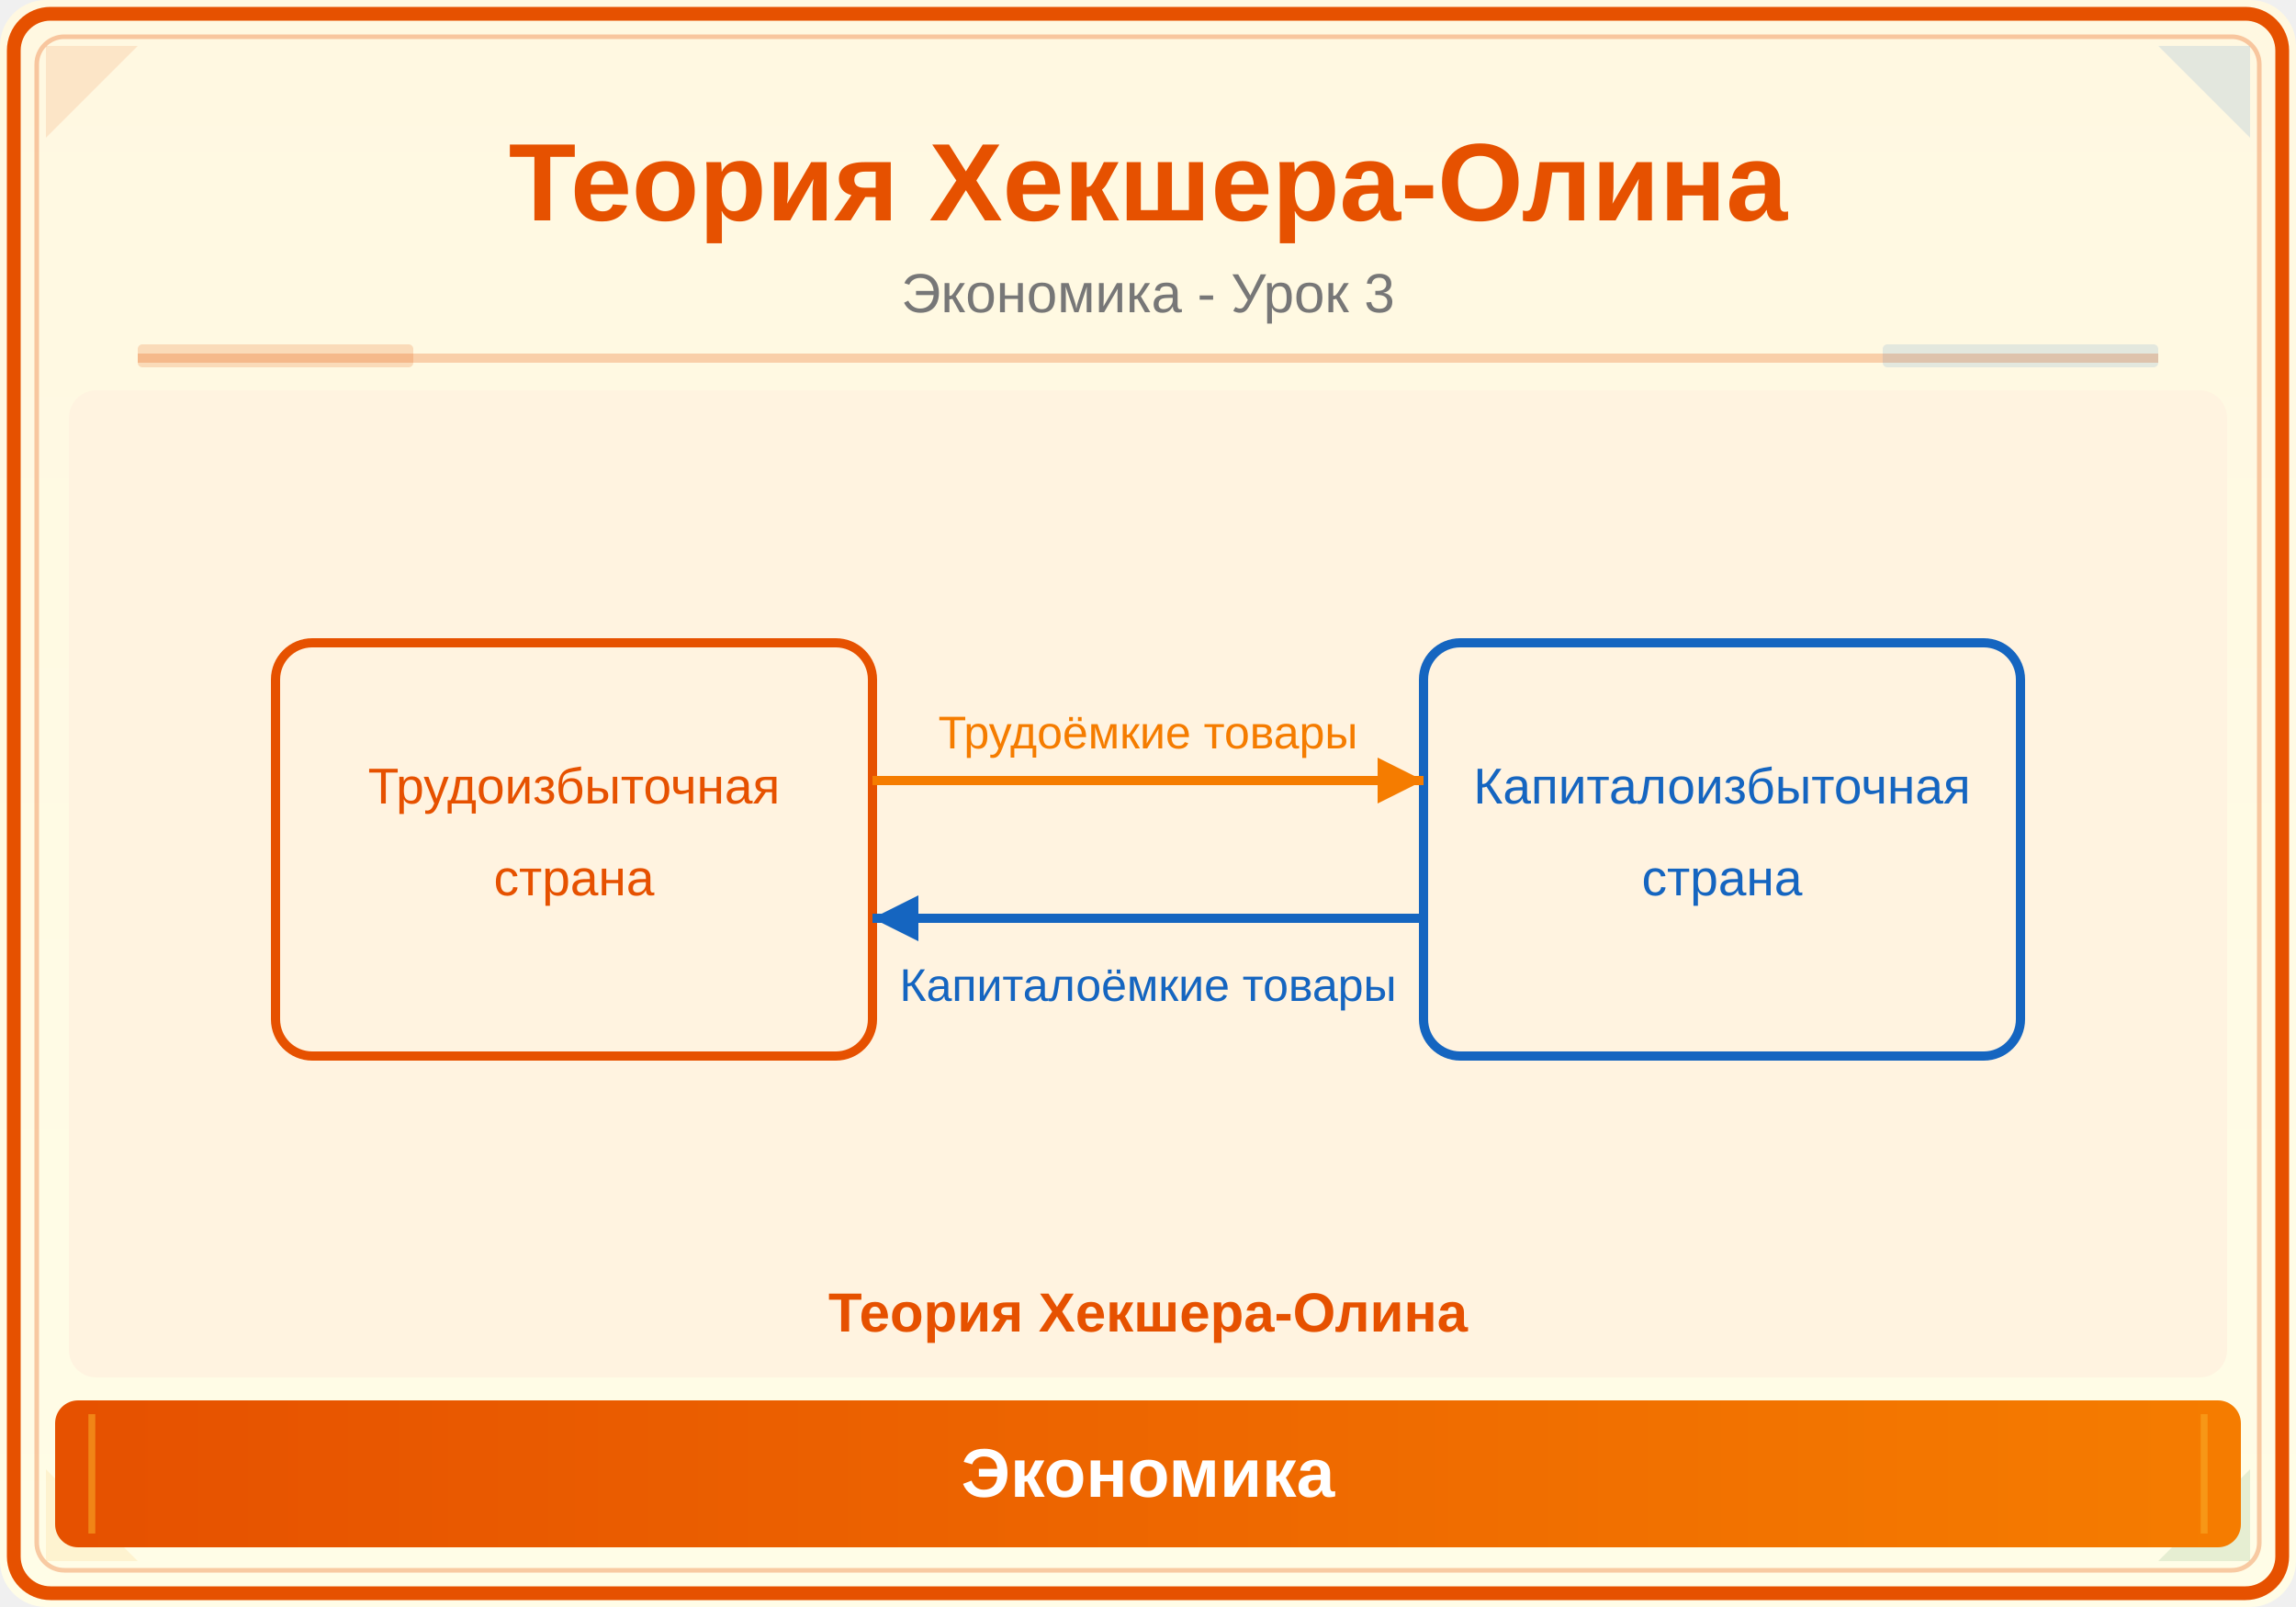
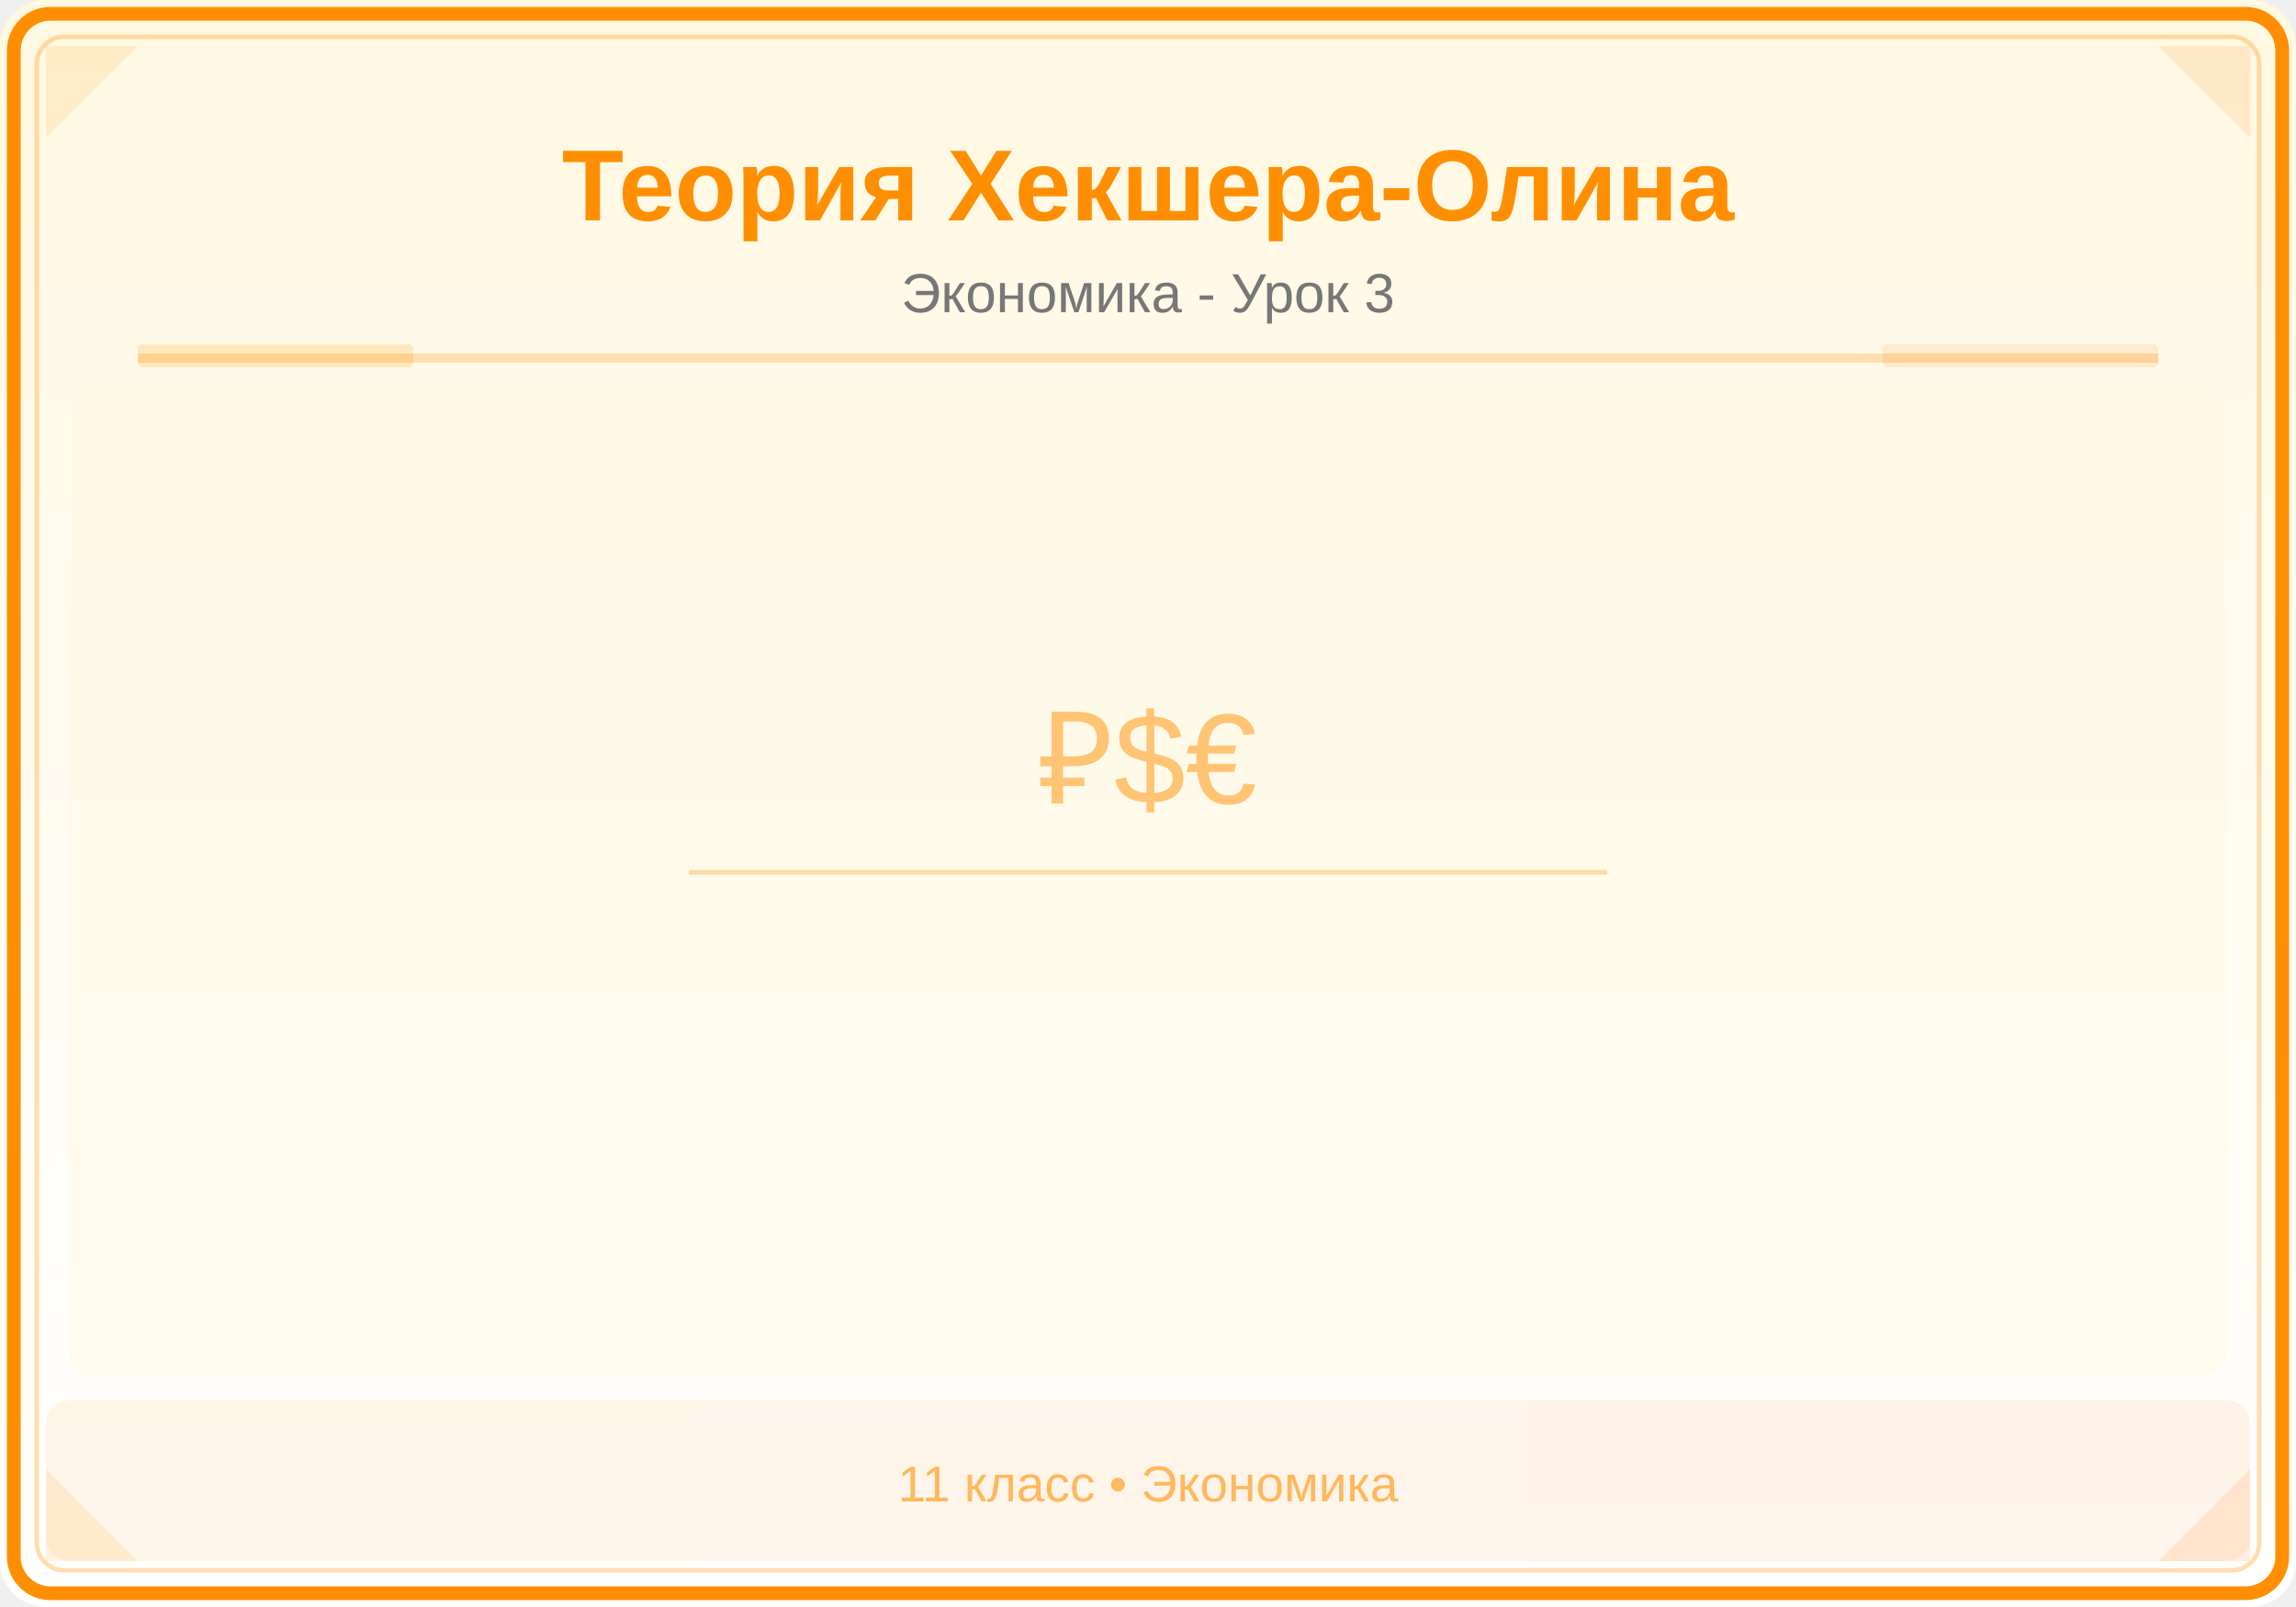
<svg xmlns="http://www.w3.org/2000/svg" viewBox="0 0 500 350">
  <defs>
    <linearGradient id="bg" x1="0" y1="0" x2="0" y2="1">
      <stop offset="0%" stop-color="#FFF8E1" />
-       <stop offset="100%" stop-color="#FFFDE7" />
+       <stop offset="100%" stop-color="#FFFFFF" />
    </linearGradient>
    <linearGradient id="panel" x1="0" y1="0" x2="1" y2="0">
-       <stop offset="0%" stop-color="#E65100" />
-       <stop offset="100%" stop-color="#F57C00" />
+       <stop offset="0%" stop-color="#FF8F00" />
+       <stop offset="100%" stop-color="#FF6F00" />
    </linearGradient>
  </defs>
  <rect width="500" height="350" fill="url(#bg)" rx="10" />
-   <rect x="3" y="3" width="494" height="344" rx="8" fill="none" stroke="#E65100" stroke-width="3" />
-   <rect x="8" y="8" width="484" height="334" rx="6" fill="none" stroke="#E65100" stroke-width="1" opacity="0.3" />
-   <polygon points="10,10 30,10 10,30" fill="#E65100" opacity="0.12" />
-   <polygon points="490,10 470,10 490,30" fill="#1565C0" opacity="0.12" />
-   <polygon points="10,340 30,340 10,320" fill="#F9A825" opacity="0.12" />
-   <polygon points="490,340 470,340 490,320" fill="#2E7D32" opacity="0.12" />
-   <text x="250" y="48" font-family="Arial,sans-serif" font-size="24" font-weight="bold" fill="#E65100" text-anchor="middle">Теория Хекшера-Олина</text>
+   <rect x="3" y="3" width="494" height="344" rx="8" fill="none" stroke="#FF8F00" stroke-width="3" />
+   <rect x="8" y="8" width="484" height="334" rx="6" fill="none" stroke="#FF8F00" stroke-width="1" opacity="0.3" />
+   <polygon points="10,10 30,10 10,30" fill="#FF8F00" opacity="0.12" />
+   <polygon points="490,10 470,10 490,30" fill="#FF6F00" opacity="0.12" />
+   <polygon points="10,340 30,340 10,320" fill="#FF8F00" opacity="0.12" />
+   <polygon points="490,340 470,340 490,320" fill="#FF6F00" opacity="0.12" />
+   <text x="250" y="48" font-family="Arial,sans-serif" font-size="22" font-weight="bold" fill="#FF8F00" text-anchor="middle">Теория Хекшера-Олина</text>
  <text x="250" y="68" font-family="Arial,sans-serif" font-size="12" fill="#777" text-anchor="middle">Экономика - Урок 3</text>
-   <line x1="30" y1="78" x2="470" y2="78" stroke="#E65100" stroke-width="2" opacity="0.25" />
-   <rect x="30" y="75" width="60" height="5" fill="#E65100" opacity="0.18" rx="1" />
-   <rect x="410" y="75" width="60" height="5" fill="#1565C0" opacity="0.12" rx="1" />
+   <line x1="30" y1="78" x2="470" y2="78" stroke="#FF8F00" stroke-width="2" opacity="0.25" />
+   <rect x="30" y="75" width="60" height="5" fill="#FF8F00" opacity="0.18" rx="1" />
+   <rect x="410" y="75" width="60" height="5" fill="#FF6F00" opacity="0.12" rx="1" />
  <clipPath id="ill">
    <rect x="15" y="85" width="470" height="215" rx="6" />
  </clipPath>
  <g clip-path="url(#ill)">
-     <rect x="15" y="85" width="470" height="215" fill="#FFF3E0" />
-     <rect x="60" y="140" width="130" height="90" rx="8" fill="none" stroke="#E65100" stroke-width="2" />
-     <text x="125" y="175" font-family="Arial,sans-serif" font-size="11" fill="#E65100" text-anchor="middle">Трудоизбыточная</text>
-     <text x="125" y="195" font-family="Arial,sans-serif" font-size="11" fill="#E65100" text-anchor="middle">страна</text>
-     <rect x="310" y="140" width="130" height="90" rx="8" fill="none" stroke="#1565C0" stroke-width="2" />
-     <text x="375" y="175" font-family="Arial,sans-serif" font-size="11" fill="#1565C0" text-anchor="middle">Капиталоизбыточная</text>
-     <text x="375" y="195" font-family="Arial,sans-serif" font-size="11" fill="#1565C0" text-anchor="middle">страна</text>
-     <line x1="190" y1="170" x2="310" y2="170" stroke="#F57C00" stroke-width="2" marker-end="url(#arrowR)" />
-     <text x="250" y="163" font-family="Arial,sans-serif" font-size="10" fill="#F57C00" text-anchor="middle">Трудоёмкие товары</text>
-     <line x1="310" y1="200" x2="190" y2="200" stroke="#1565C0" stroke-width="2" />
-     <text x="250" y="218" font-family="Arial,sans-serif" font-size="10" fill="#1565C0" text-anchor="middle">Капиталоёмкие товары</text>
-     <polygon points="310,170 300,165 300,175" fill="#F57C00" />
-     <polygon points="190,200 200,195 200,205" fill="#1565C0" />
-     <text x="250" y="290" font-family="Arial,sans-serif" font-size="12" fill="#E65100" text-anchor="middle" font-weight="bold">Теория Хекшера-Олина</text>
+     <rect x="15" y="85" width="470" height="215" fill="#FFF8E1" opacity="0.5" />
+     <text x="250" y="175" font-family="Arial,sans-serif" font-size="28" fill="#FF8F00" text-anchor="middle" opacity="0.5">₽$€</text>
+     <line x1="150" y1="190" x2="350" y2="190" stroke="#FF8F00" stroke-width="1" opacity="0.3" />
  </g>
-   <rect x="12" y="305" width="476" height="32" rx="5" fill="url(#panel)" />
-   <line x1="20" y1="308" x2="20" y2="334" stroke="#F9A825" stroke-width="1.5" opacity="0.6" />
-   <line x1="480" y1="308" x2="480" y2="334" stroke="#F9A825" stroke-width="1.5" opacity="0.6" />
-   <text x="250" y="326" font-family="Arial,sans-serif" font-size="15" text-anchor="middle" fill="white" font-weight="bold">Экономика</text>
+   <rect x="10" y="305" width="480" height="35" fill="url(#panel)" opacity="0.08" rx="5" />
+   <text x="250" y="327" font-family="Arial,sans-serif" font-size="11" fill="#FF8F00" text-anchor="middle" opacity="0.6">11 класс • Экономика</text>
</svg>
